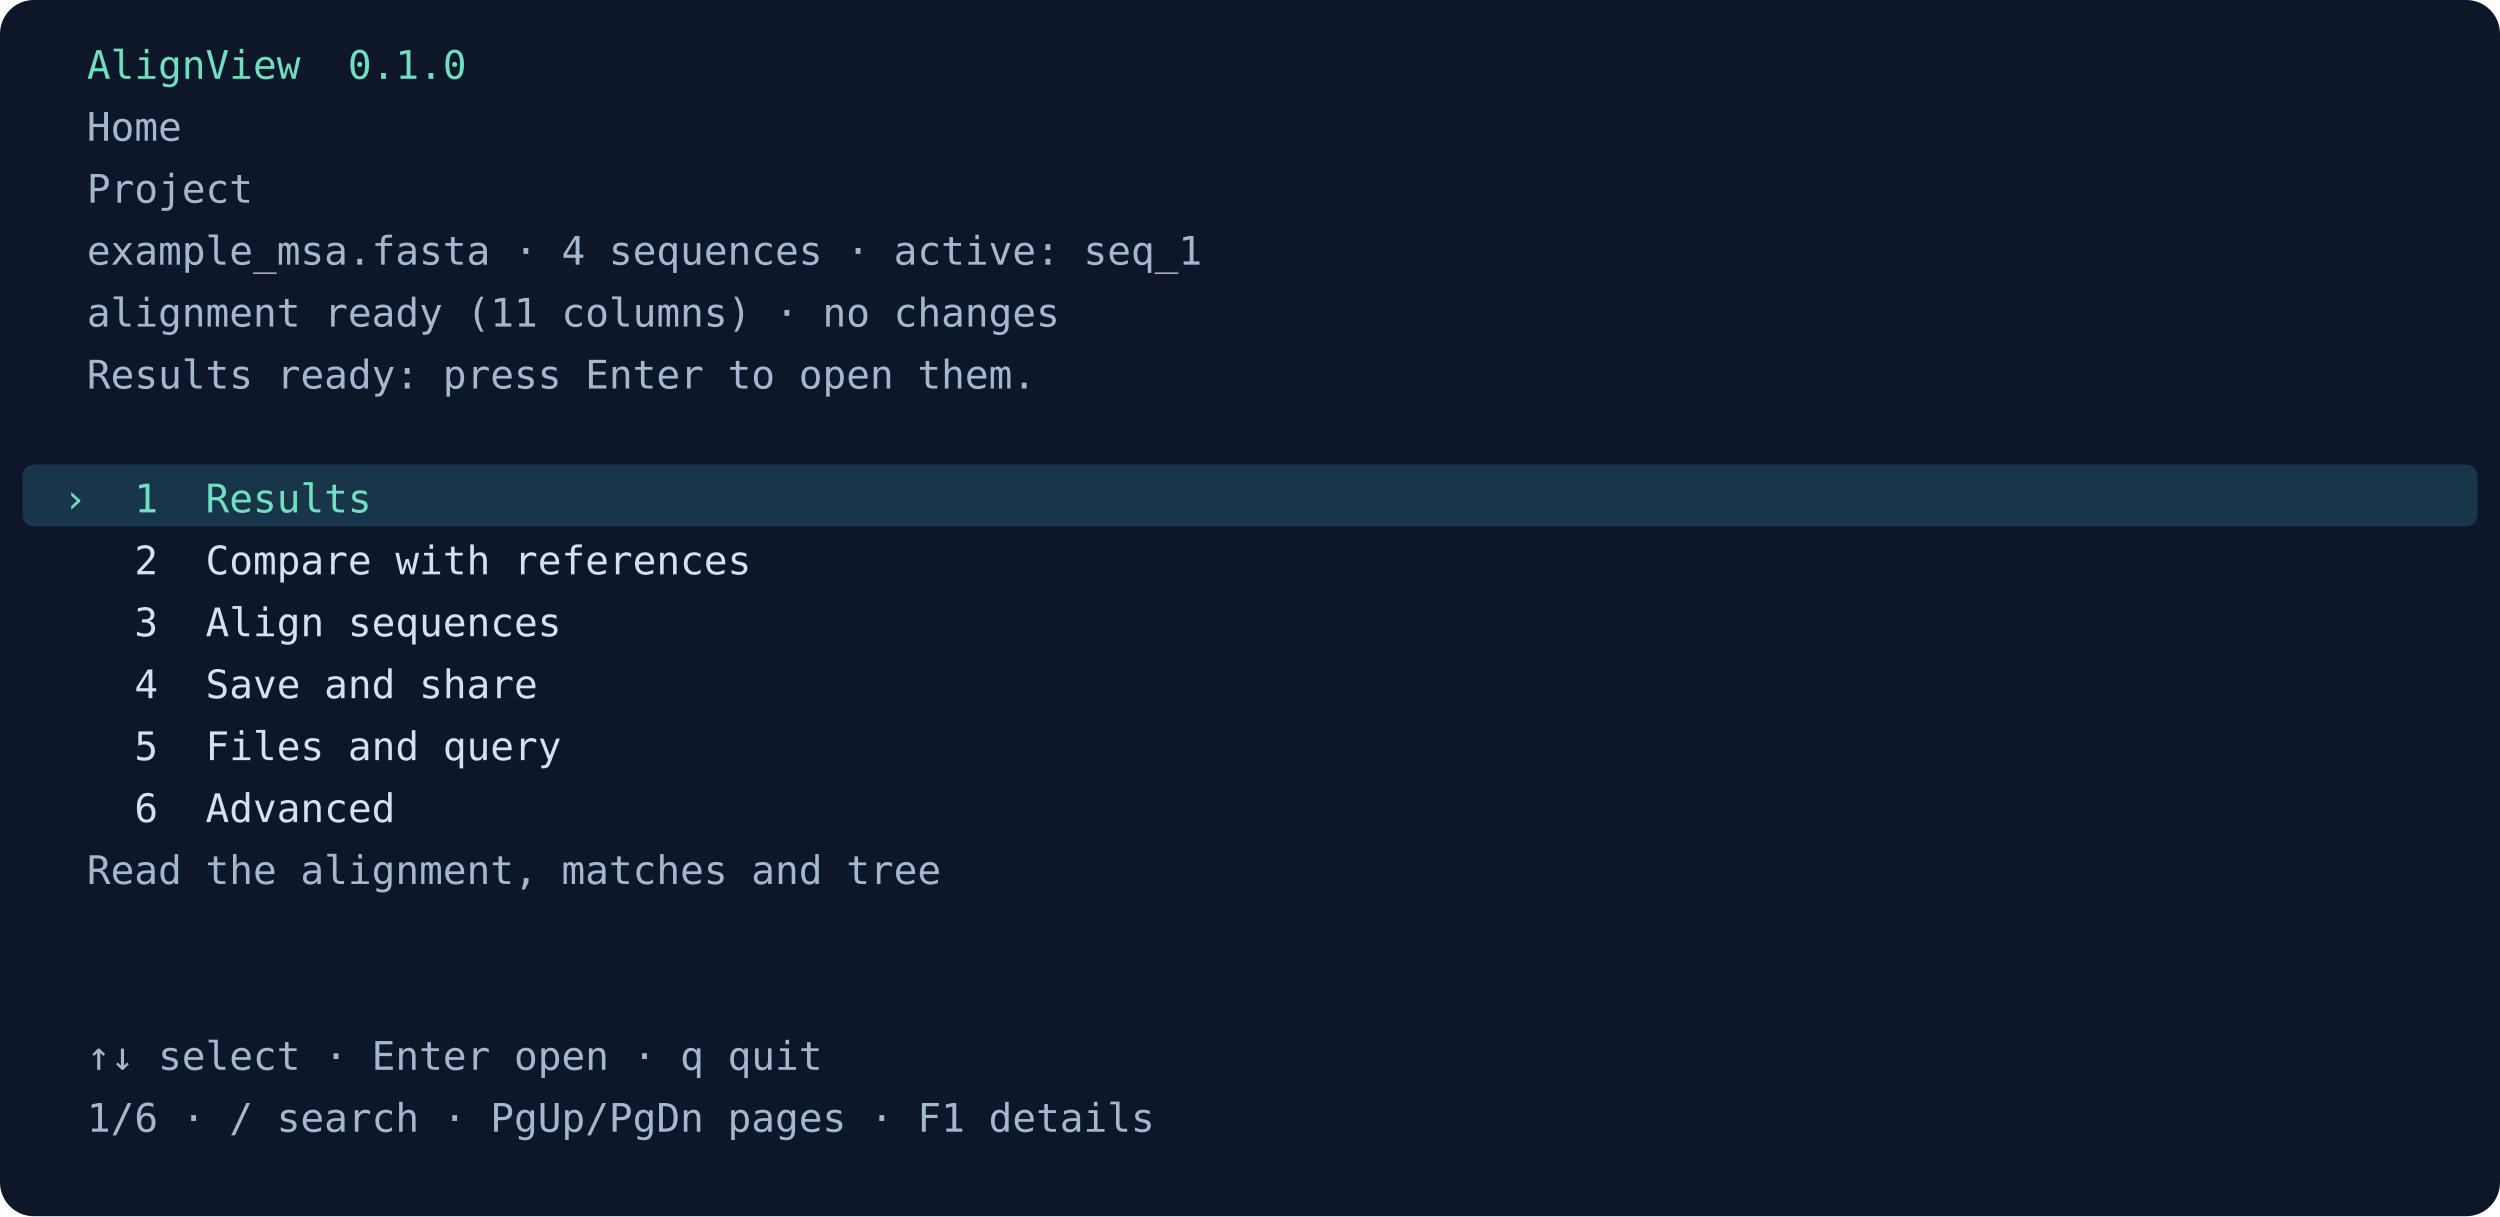
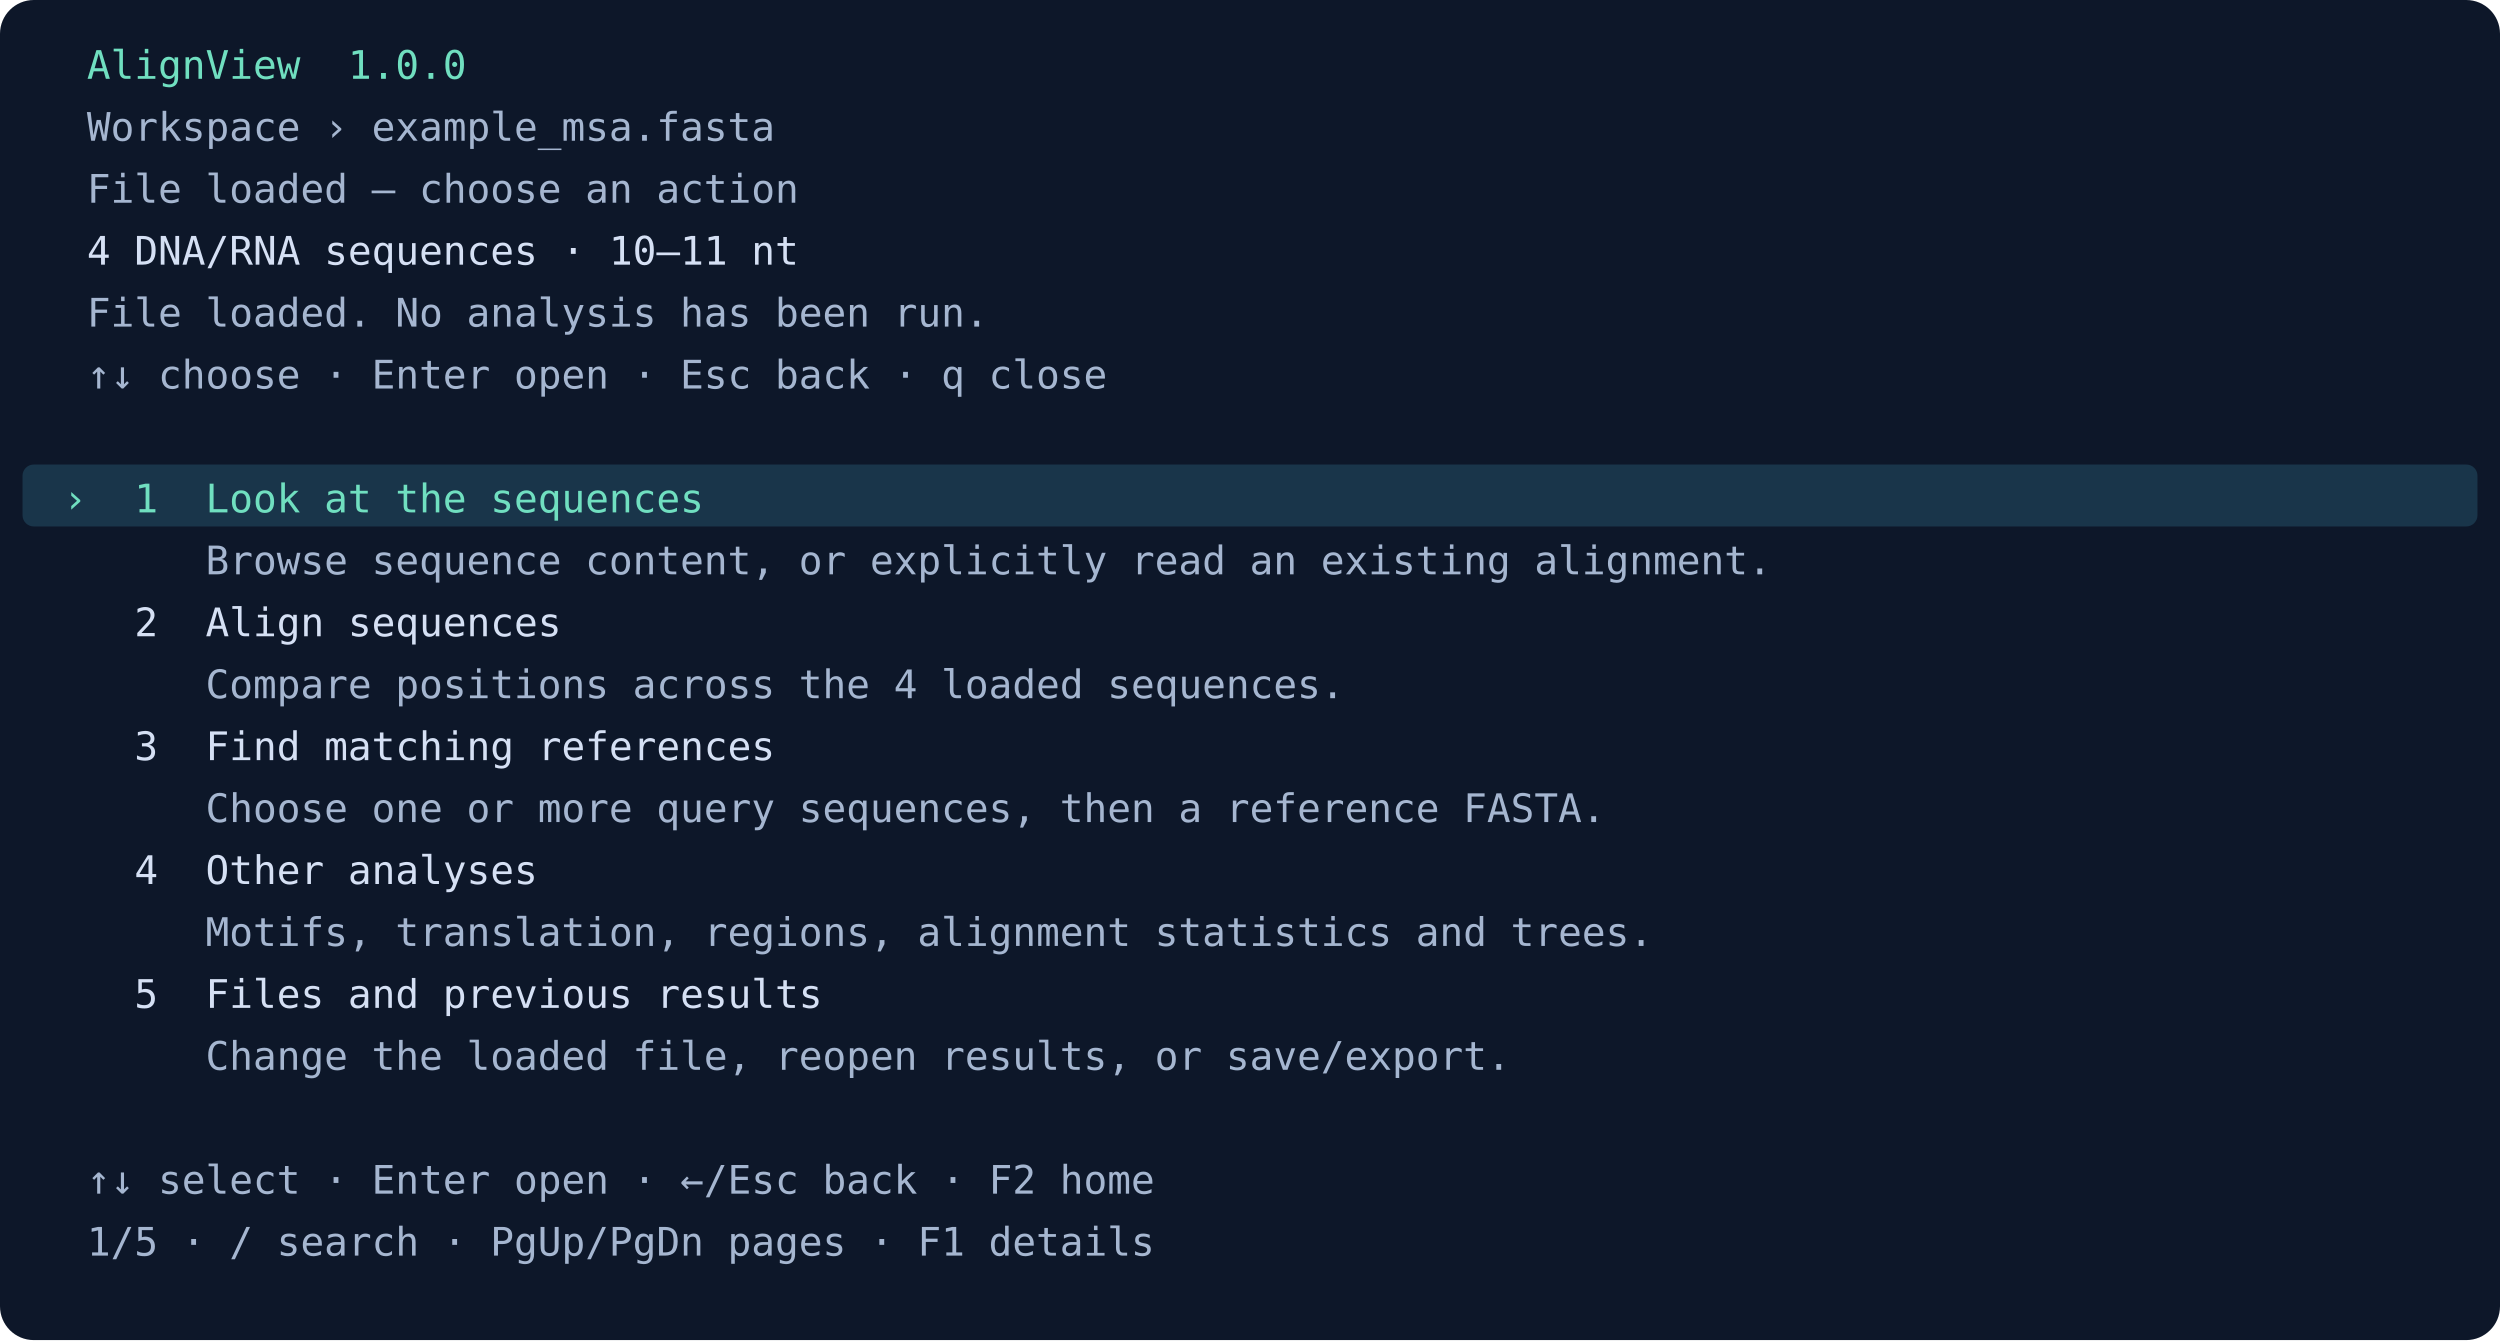
- <svg xmlns="http://www.w3.org/2000/svg" width="888.0" height="432" viewBox="0 0 888.0 432" role="img" aria-label="Preview generated from the AlignView screen">
-   <rect width="888.0" height="432" rx="12" fill="#0d1729" />
-   <text x="14" y="28" fill="#70dfc0" font-family="DejaVu Sans Mono,monospace" font-size="14" xml:space="preserve">  AlignView  0.1.0</text>
-   <text x="14" y="50" fill="#a5b6d0" font-family="DejaVu Sans Mono,monospace" font-size="14" xml:space="preserve">  Home</text>
-   <text x="14" y="72" fill="#a5b6d0" font-family="DejaVu Sans Mono,monospace" font-size="14" xml:space="preserve">  Project</text>
-   <text x="14" y="94" fill="#a5b6d0" font-family="DejaVu Sans Mono,monospace" font-size="14" xml:space="preserve">  example_msa.fasta · 4 sequences · active: seq_1</text>
-   <text x="14" y="116" fill="#a5b6d0" font-family="DejaVu Sans Mono,monospace" font-size="14" xml:space="preserve">  alignment ready (11 columns) · no changes</text>
-   <text x="14" y="138" fill="#a5b6d0" font-family="DejaVu Sans Mono,monospace" font-size="14" xml:space="preserve">  Results ready: press Enter to open them.</text>
+ <svg xmlns="http://www.w3.org/2000/svg" width="888.0" height="476" viewBox="0 0 888.0 476" role="img" aria-label="Preview generated from the AlignView screen">
+   <rect width="888.0" height="476" rx="12" fill="#0d1729" />
+   <text x="14" y="28" fill="#70dfc0" font-family="DejaVu Sans Mono,monospace" font-size="14" xml:space="preserve">  AlignView  1.0.0</text>
+   <text x="14" y="50" fill="#a5b6d0" font-family="DejaVu Sans Mono,monospace" font-size="14" xml:space="preserve">  Workspace › example_msa.fasta</text>
+   <text x="14" y="72" fill="#a5b6d0" font-family="DejaVu Sans Mono,monospace" font-size="14" xml:space="preserve">  File loaded — choose an action</text>
+   <text x="14" y="94" fill="#d5e0f4" font-family="DejaVu Sans Mono,monospace" font-size="14" xml:space="preserve">  4 DNA/RNA sequences · 10–11 nt</text>
+   <text x="14" y="116" fill="#a5b6d0" font-family="DejaVu Sans Mono,monospace" font-size="14" xml:space="preserve">  File loaded. No analysis has been run.</text>
+   <text x="14" y="138" fill="#a5b6d0" font-family="DejaVu Sans Mono,monospace" font-size="14" xml:space="preserve">  ↑↓ choose · Enter open · Esc back · q close</text>
  <text x="14" y="160" fill="#a5b6d0" font-family="DejaVu Sans Mono,monospace" font-size="14" xml:space="preserve" />
  <rect x="8" y="165" width="872.0" height="22" rx="4" fill="#19354a" />
-   <text x="14" y="182" fill="#70dfc0" font-family="DejaVu Sans Mono,monospace" font-size="14" xml:space="preserve"> ›  1  Results</text>
-   <text x="14" y="204" fill="#d5e0f4" font-family="DejaVu Sans Mono,monospace" font-size="14" xml:space="preserve">    2  Compare with references</text>
-   <text x="14" y="226" fill="#d5e0f4" font-family="DejaVu Sans Mono,monospace" font-size="14" xml:space="preserve">    3  Align sequences</text>
-   <text x="14" y="248" fill="#d5e0f4" font-family="DejaVu Sans Mono,monospace" font-size="14" xml:space="preserve">    4  Save and share</text>
-   <text x="14" y="270" fill="#d5e0f4" font-family="DejaVu Sans Mono,monospace" font-size="14" xml:space="preserve">    5  Files and query</text>
-   <text x="14" y="292" fill="#d5e0f4" font-family="DejaVu Sans Mono,monospace" font-size="14" xml:space="preserve">    6  Advanced</text>
-   <text x="14" y="314" fill="#a5b6d0" font-family="DejaVu Sans Mono,monospace" font-size="14" xml:space="preserve">  Read the alignment, matches and tree</text>
-   <text x="14" y="336" fill="#a5b6d0" font-family="DejaVu Sans Mono,monospace" font-size="14" xml:space="preserve">  </text>
-   <text x="14" y="358" fill="#a5b6d0" font-family="DejaVu Sans Mono,monospace" font-size="14" xml:space="preserve" />
-   <text x="14" y="380" fill="#a5b6d0" font-family="DejaVu Sans Mono,monospace" font-size="14" xml:space="preserve">  ↑↓ select · Enter open · q quit</text>
-   <text x="14" y="402" fill="#a5b6d0" font-family="DejaVu Sans Mono,monospace" font-size="14" xml:space="preserve">  1/6 · / search · PgUp/PgDn pages · F1 details</text>
+   <text x="14" y="182" fill="#70dfc0" font-family="DejaVu Sans Mono,monospace" font-size="14" xml:space="preserve"> ›  1  Look at the sequences</text>
+   <text x="14" y="204" fill="#a5b6d0" font-family="DejaVu Sans Mono,monospace" font-size="14" xml:space="preserve">       Browse sequence content, or explicitly read an existing alignment.</text>
+   <text x="14" y="226" fill="#d5e0f4" font-family="DejaVu Sans Mono,monospace" font-size="14" xml:space="preserve">    2  Align sequences</text>
+   <text x="14" y="248" fill="#a5b6d0" font-family="DejaVu Sans Mono,monospace" font-size="14" xml:space="preserve">       Compare positions across the 4 loaded sequences.</text>
+   <text x="14" y="270" fill="#d5e0f4" font-family="DejaVu Sans Mono,monospace" font-size="14" xml:space="preserve">    3  Find matching references</text>
+   <text x="14" y="292" fill="#a5b6d0" font-family="DejaVu Sans Mono,monospace" font-size="14" xml:space="preserve">       Choose one or more query sequences, then a reference FASTA.</text>
+   <text x="14" y="314" fill="#d5e0f4" font-family="DejaVu Sans Mono,monospace" font-size="14" xml:space="preserve">    4  Other analyses</text>
+   <text x="14" y="336" fill="#a5b6d0" font-family="DejaVu Sans Mono,monospace" font-size="14" xml:space="preserve">       Motifs, translation, regions, alignment statistics and trees.</text>
+   <text x="14" y="358" fill="#d5e0f4" font-family="DejaVu Sans Mono,monospace" font-size="14" xml:space="preserve">    5  Files and previous results</text>
+   <text x="14" y="380" fill="#a5b6d0" font-family="DejaVu Sans Mono,monospace" font-size="14" xml:space="preserve">       Change the loaded file, reopen results, or save/export.</text>
+   <text x="14" y="402" fill="#a5b6d0" font-family="DejaVu Sans Mono,monospace" font-size="14" xml:space="preserve" />
+   <text x="14" y="424" fill="#a5b6d0" font-family="DejaVu Sans Mono,monospace" font-size="14" xml:space="preserve">  ↑↓ select · Enter open · ←/Esc back · F2 home</text>
+   <text x="14" y="446" fill="#a5b6d0" font-family="DejaVu Sans Mono,monospace" font-size="14" xml:space="preserve">  1/5 · / search · PgUp/PgDn pages · F1 details</text>
</svg>
